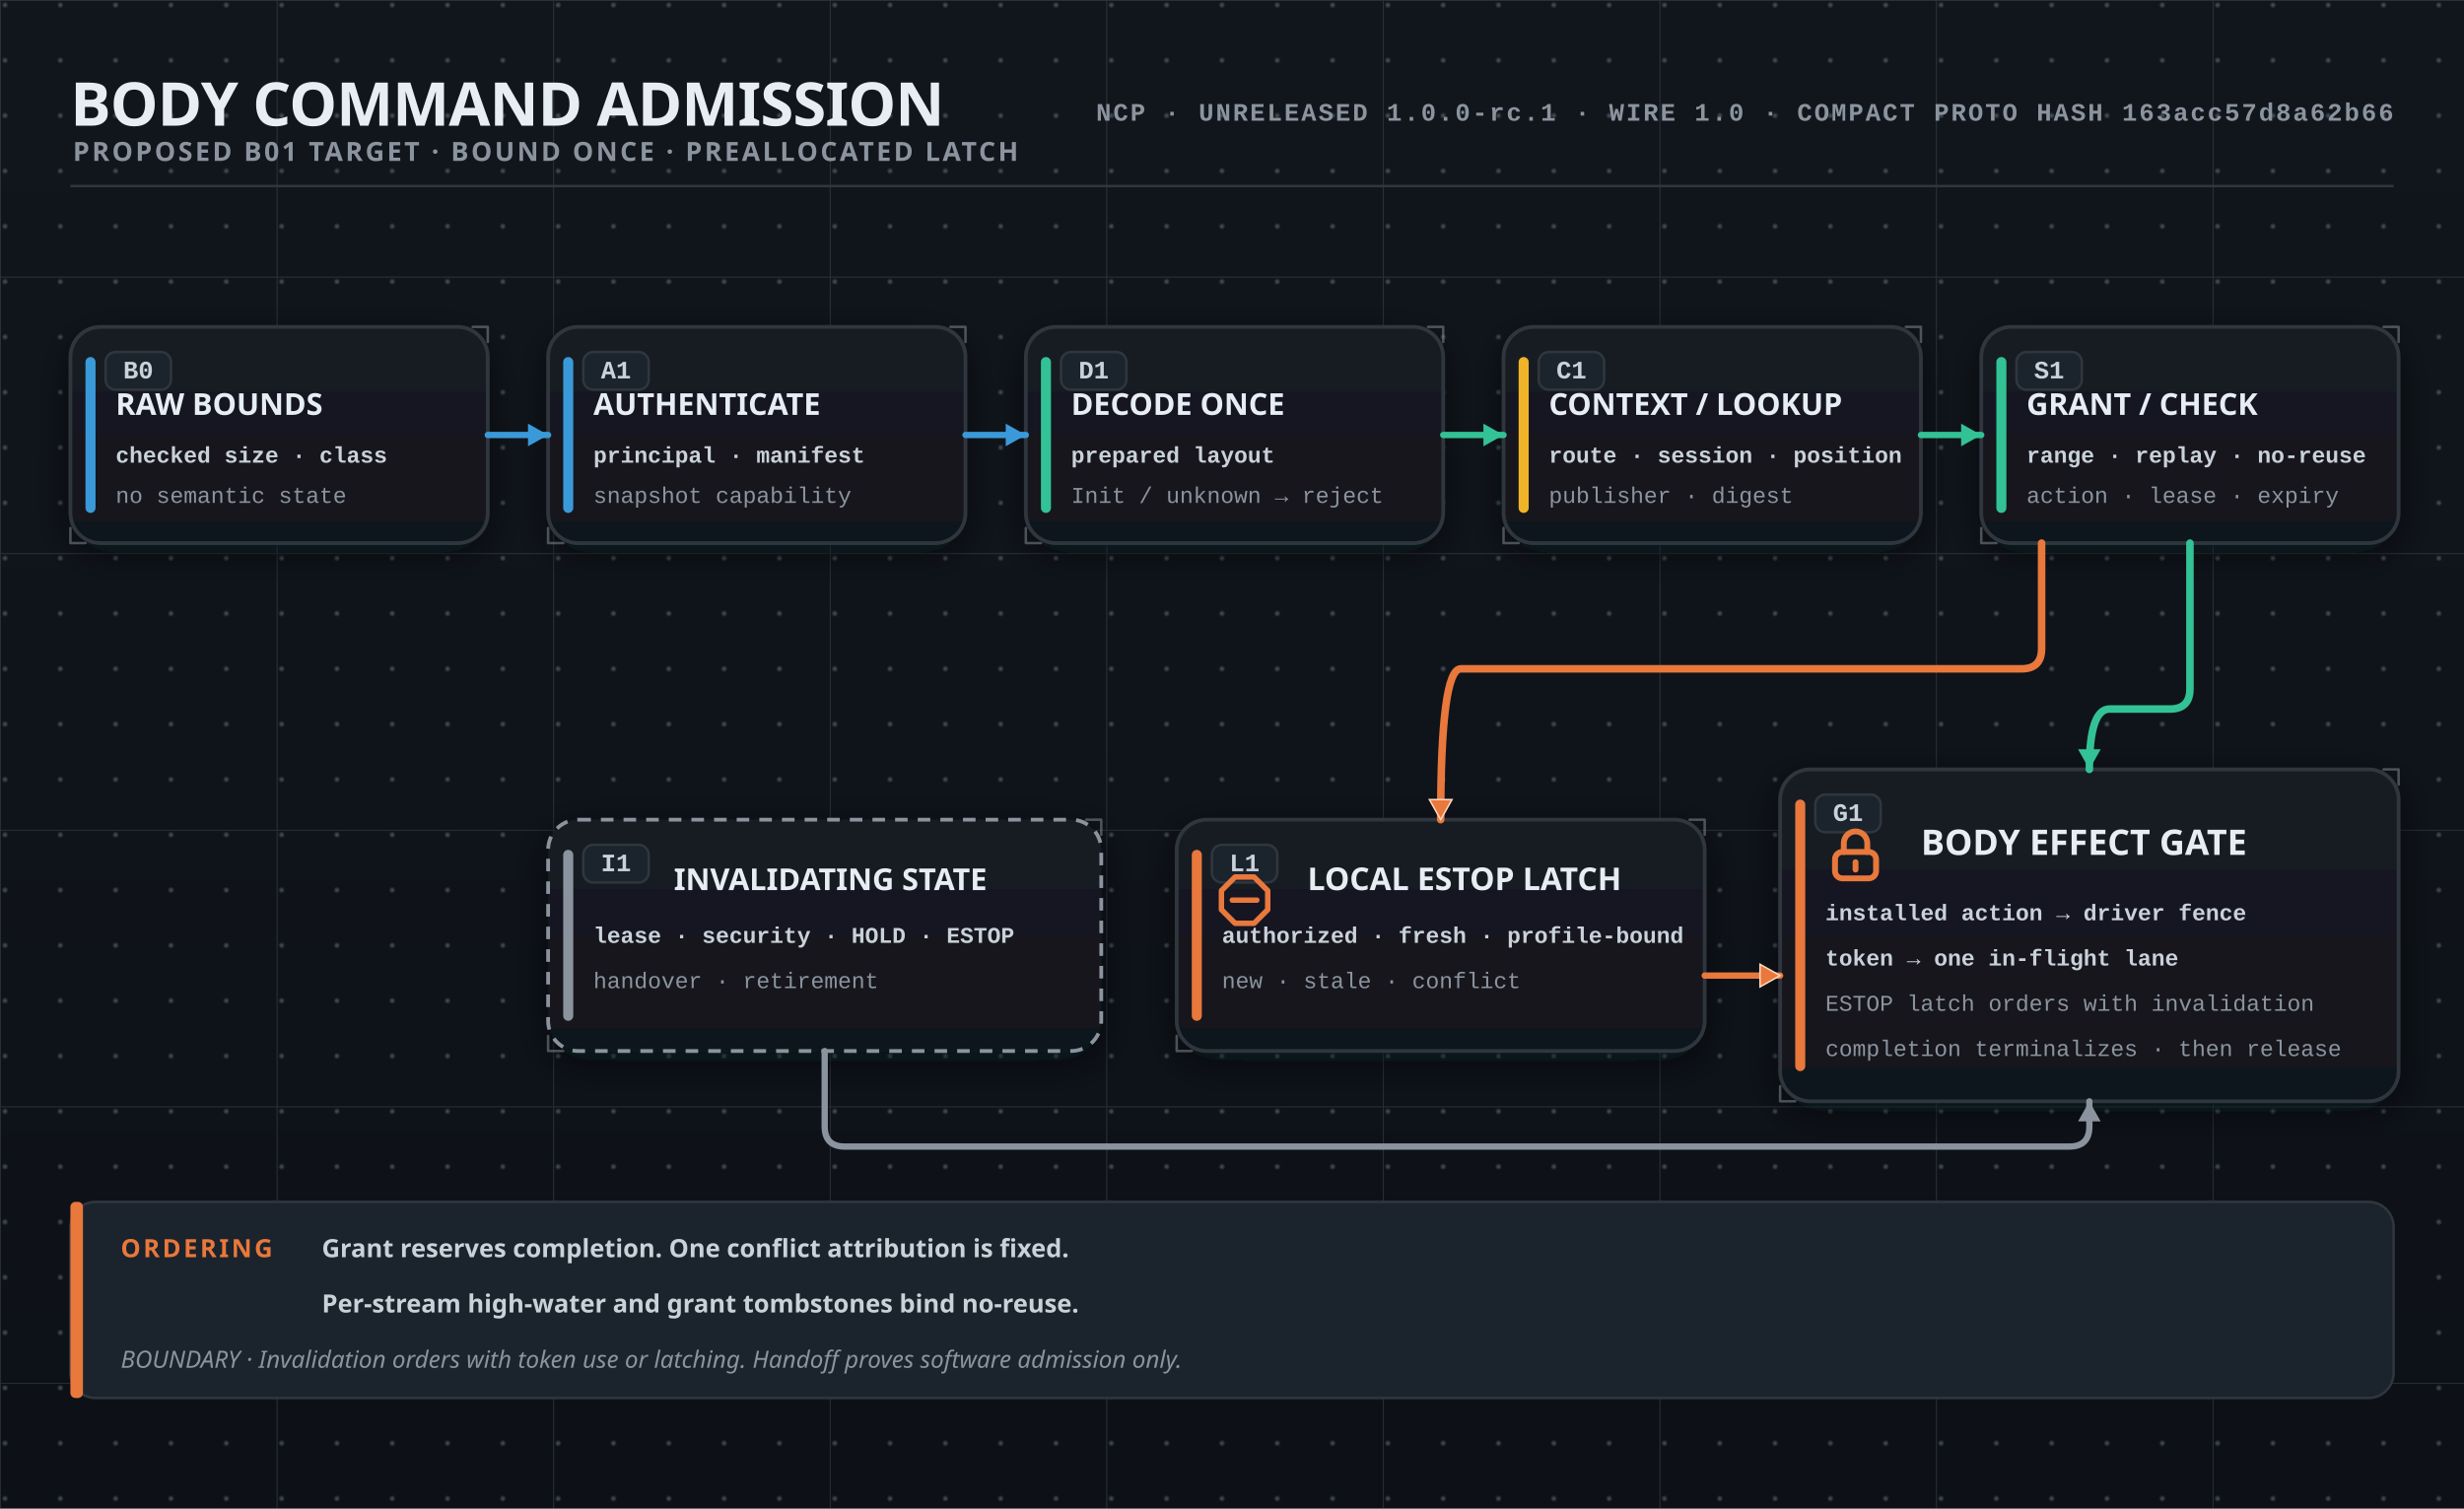
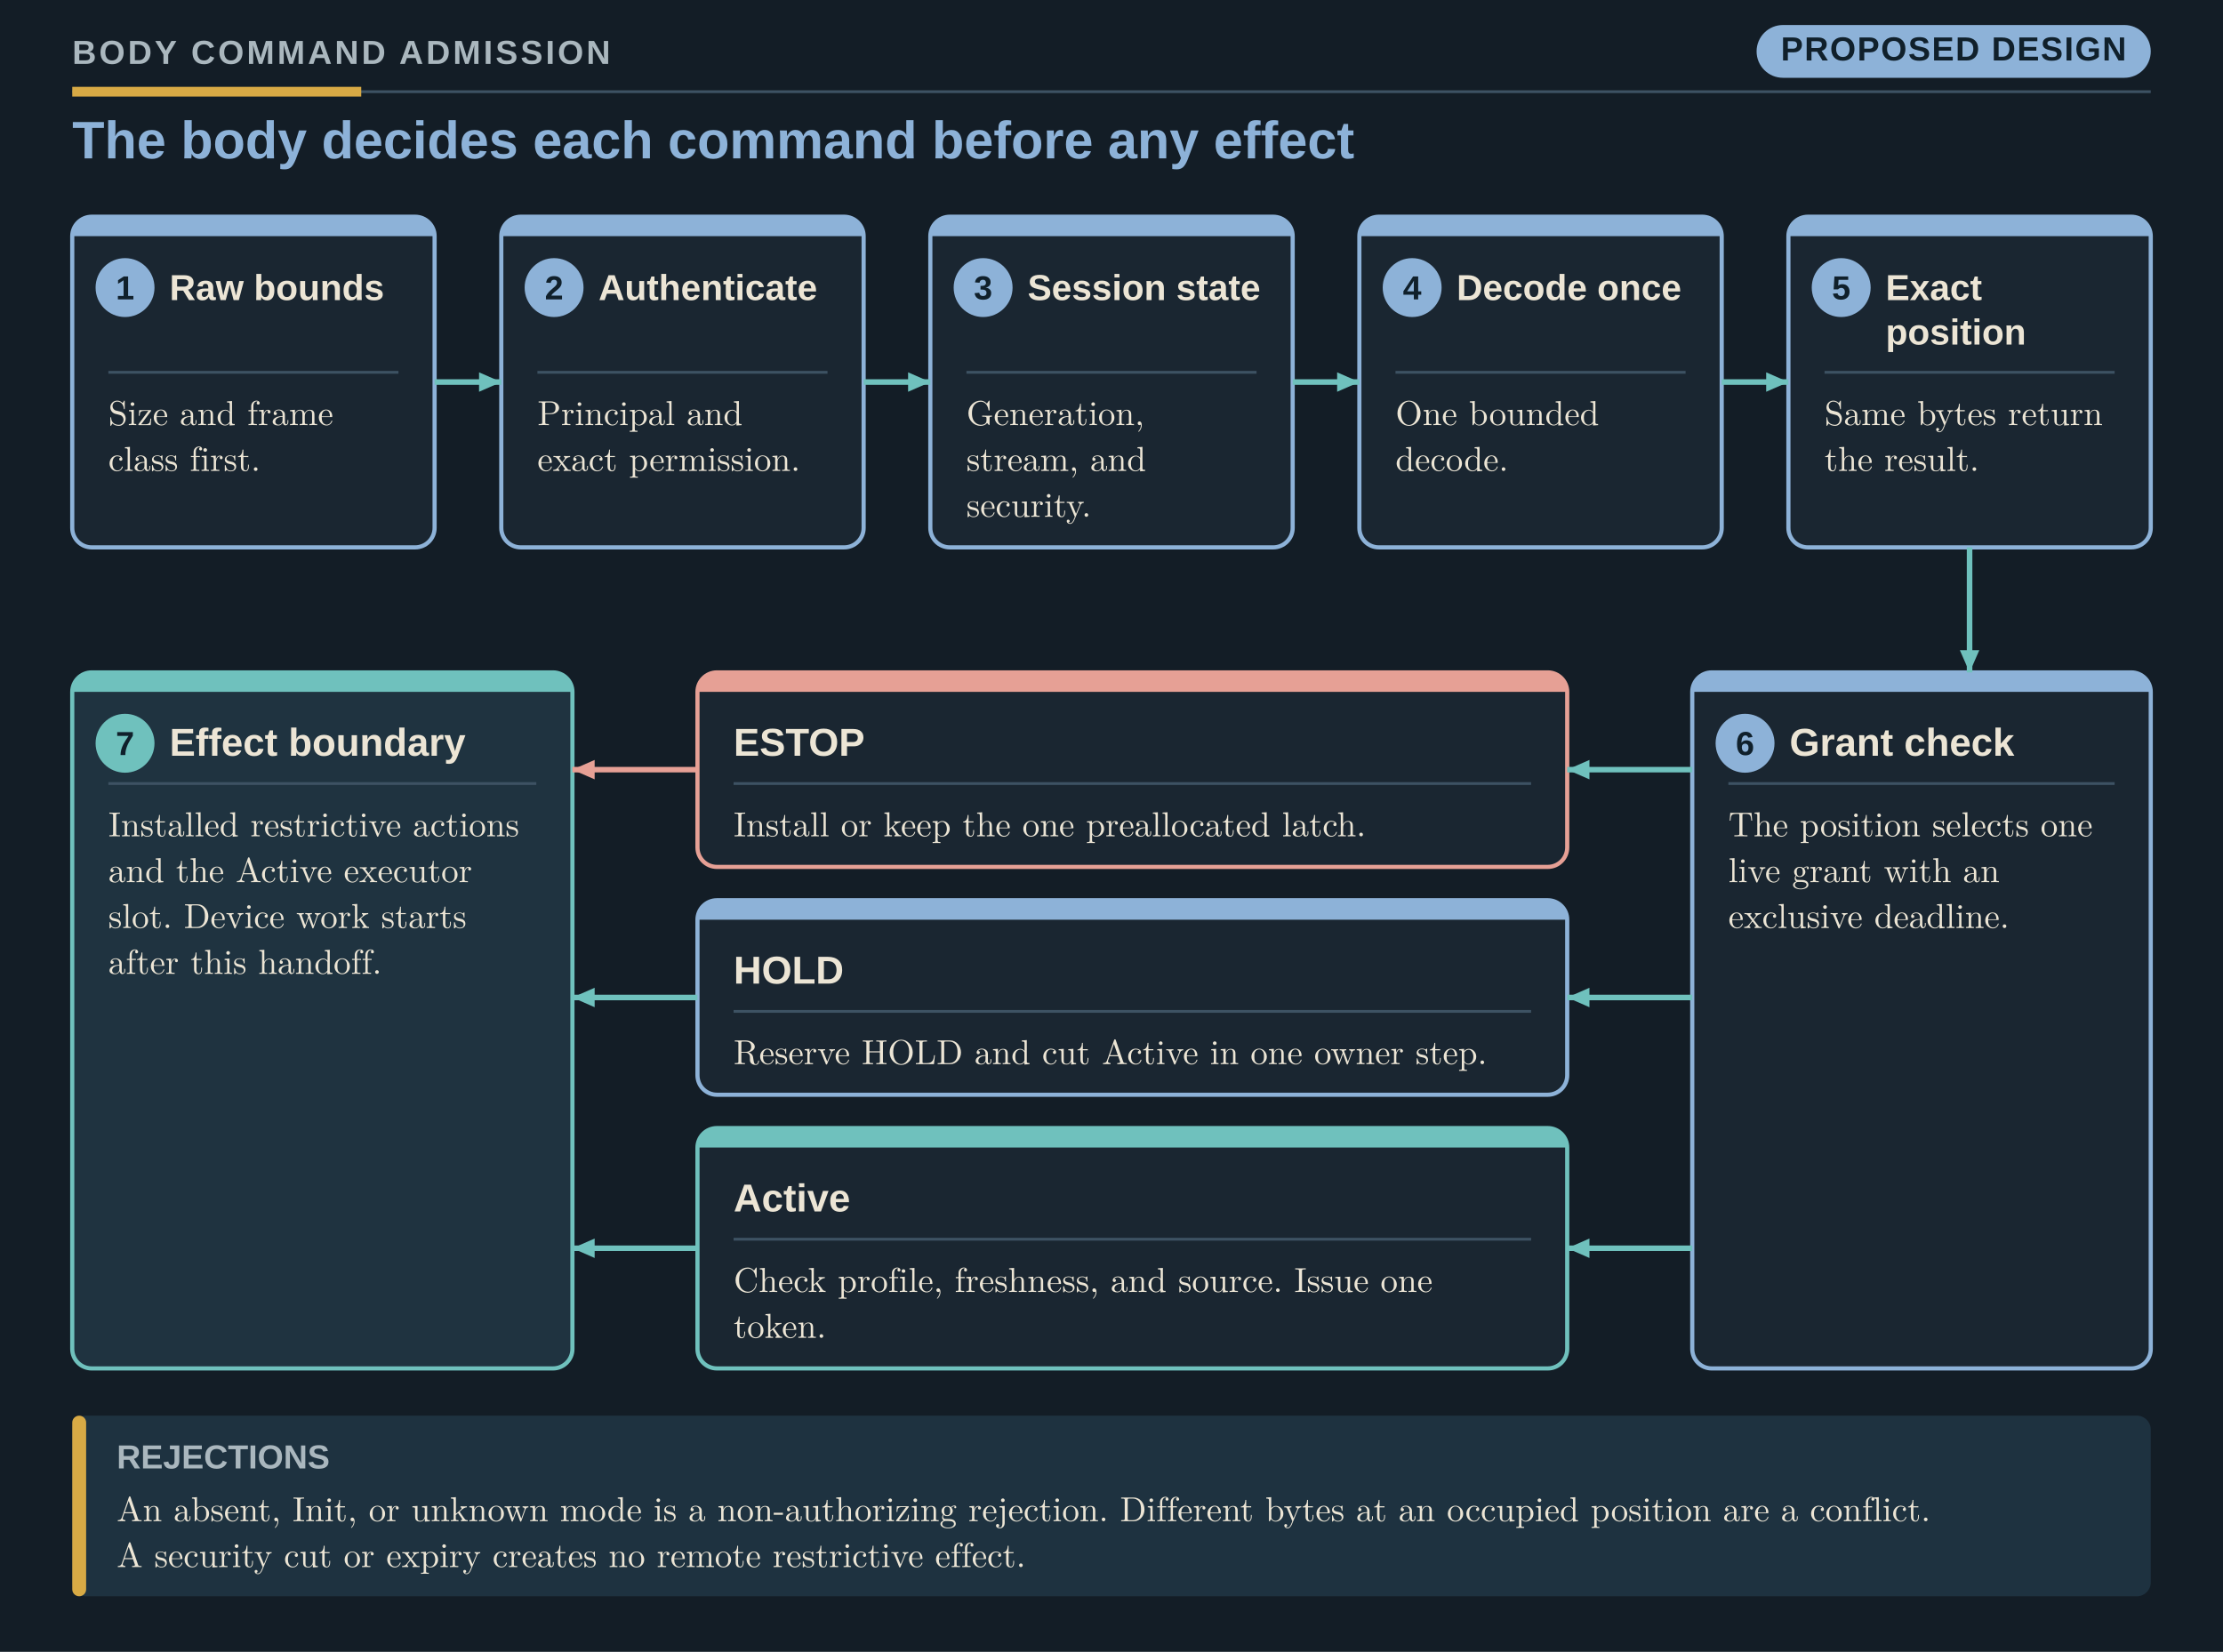
- <svg xmlns="http://www.w3.org/2000/svg" width="980" height="600" viewBox="0 0 980 600" font-family="-apple-system, BlinkMacSystemFont, 'Segoe UI', 'Noto Sans', Helvetica, Arial, sans-serif" role="img" aria-labelledby="ncp-admission-title ncp-admission-desc">
+ <svg xmlns="http://www.w3.org/2000/svg" xml:lang="en" width="1600" height="1189" viewBox="0 0 1600 1189" role="img" aria-labelledby="admission-title admission-desc">
  <defs>
-     <linearGradient id="pageBg" x1="0" y1="0" x2="0" y2="1">
-       <stop offset="0" stop-color="#11161d" />
-       <stop offset="1" stop-color="#0d1117" />
-     </linearGradient>
-     <linearGradient id="surface" x1="0" y1="0" x2="0" y2="1">
-       <stop offset="0" stop-color="#161b22" />
-       <stop offset="1" stop-color="#11161d" />
-     </linearGradient>
-     <linearGradient id="busAction" x1="0" y1="0" x2="1" y2="0">
-       <stop offset="0" stop-color="#e8783c" stop-opacity="0.85" />
-       <stop offset="0.5" stop-color="#ff8a4c" stop-opacity="1" />
-       <stop offset="1" stop-color="#e8783c" stop-opacity="0.85" />
-     </linearGradient>
-     <linearGradient id="contractHero" x1="0" y1="0" x2="1" y2="1">
-       <stop offset="0" stop-color="#a78bfa" />
-       <stop offset="1" stop-color="#8c72d9" />
-     </linearGradient>
-     <radialGradient id="gridDot" cx="0.5" cy="0.5" r="0.5">
-       <stop offset="0" stop-color="#8b949e" stop-opacity="0.5" />
-       <stop offset="1" stop-color="#8b949e" stop-opacity="0" />
-     </radialGradient>
-     <pattern id="grid" width="22" height="22" patternUnits="userSpaceOnUse">
-       <circle cx="2" cy="2" r="1.4" fill="url(#gridDot)" />
+     <style>.s{font-family:'Source Sans Pro', 'Source Sans 3', Arial, 'Liberation Sans', 'Helvetica Neue', Helvetica, sans-serif}.r{font-family:'Latin Modern Roman', 'LM Roman 10', 'Times New Roman', 'Liberation Serif', Times, serif}</style>
+     <marker id="admission-arrow-pomegranate" viewBox="0 0 16 14" refX="16" refY="7" markerWidth="16" markerHeight="14" markerUnits="userSpaceOnUse" orient="auto-start-reverse">
+       <path d="M0,0 L16,7 L0,14 z" fill="#E6A095" />
+     </marker>
+     <marker id="admission-arrow-turquoise" viewBox="0 0 16 14" refX="16" refY="7" markerWidth="16" markerHeight="14" markerUnits="userSpaceOnUse" orient="auto-start-reverse">
+       <path d="M0,0 L16,7 L0,14 z" fill="#6FC1BD" />
+     </marker>
+     <pattern id="admission-hatch" width="12" height="12" patternUnits="userSpaceOnUse" patternTransform="rotate(40)">
+       <line x1="0" y1="0" x2="0" y2="12" stroke="#D8AA45" stroke-width="3" />
    </pattern>
-     <pattern id="gridMajor" width="110" height="110" patternUnits="userSpaceOnUse">
-       <path d="M110 0H0V110" fill="none" stroke="#8b949e" stroke-width="0.75" stroke-opacity="0.22" />
-     </pattern>
-     <filter id="soft" x="-40%" y="-40%" width="180%" height="180%" color-interpolation-filters="sRGB">
-       <feDropShadow dx="0" dy="4" stdDeviation="7" flood-color="#05070b" flood-opacity="0.6" />
-     </filter>
-     <filter id="halo" x="-60%" y="-60%" width="220%" height="220%" color-interpolation-filters="sRGB">
-       <feGaussianBlur stdDeviation="3" />
-     </filter>
-     <filter id="glow" x="-90%" y="-90%" width="280%" height="280%" color-interpolation-filters="sRGB">
-       <feGaussianBlur in="SourceGraphic" stdDeviation="3.4" result="b" />
-       <feFlood flood-color="#ff8a4c" flood-opacity="0.9" />
-       <feComposite in2="b" operator="in" result="g" />
-       <feMerge>
-         <feMergeNode in="g" />
-         <feMergeNode in="g" />
-         <feMergeNode in="SourceGraphic" />
-       </feMerge>
-     </filter>
-     <marker id="arrowAction" markerUnits="userSpaceOnUse" markerWidth="12" markerHeight="12" refX="9" refY="5.5" orient="auto">
-       <path d="M1,1 L9,5.5 L1,10 Z" fill="#e8783c" />
-     </marker>
-     <marker id="arrowControl" markerUnits="userSpaceOnUse" markerWidth="12" markerHeight="12" refX="9" refY="5.5" orient="auto">
-       <path d="M1,1 L9,5.5 L1,10 Z" fill="#3a9ad9" />
-     </marker>
-     <marker id="replyControl" markerUnits="userSpaceOnUse" markerWidth="12" markerHeight="12" refX="9" refY="5.5" orient="auto">
-       <path d="M2,1.5 L9,5.5 L2,9.5" fill="none" stroke="#3a9ad9" stroke-width="1.7" stroke-linecap="round" stroke-linejoin="round" />
-     </marker>
-     <marker id="arrowPercep" markerUnits="userSpaceOnUse" markerWidth="12" markerHeight="12" refX="9" refY="5.5" orient="auto">
-       <path d="M1,1 L9,5.5 L1,10 Z" fill="#56b4e9" />
-     </marker>
-     <marker id="tapObserve" markerUnits="userSpaceOnUse" markerWidth="10" markerHeight="10" refX="5" refY="5" orient="auto">
-       <circle cx="5" cy="5" r="3.2" fill="none" stroke="#8b949e" stroke-width="1.5" />
-     </marker>
-     <marker id="arrowContract" markerUnits="userSpaceOnUse" markerWidth="12" markerHeight="12" refX="9" refY="5.5" orient="auto">
-       <path d="M1,1 L9,5.5 L1,10 Z" fill="#a78bfa" />
-     </marker>
-     <marker id="submoduleArrow" markerUnits="userSpaceOnUse" markerWidth="12" markerHeight="12" refX="9" refY="5.5" orient="auto">
-       <path d="M2,1.5 L9,5.5 L2,9.5" fill="none" stroke="#8b949e" stroke-width="1.7" stroke-linecap="round" stroke-linejoin="round" />
-     </marker>
-     <marker id="arrowActive" markerUnits="userSpaceOnUse" markerWidth="12" markerHeight="12" refX="9" refY="5.5" orient="auto">
-       <path d="M1,1 L9,5.5 L1,10 Z" fill="#33c295" />
-     </marker>
-     <marker id="arrowEstop" markerUnits="userSpaceOnUse" markerWidth="12" markerHeight="12" refX="9" refY="5.5" orient="auto">
-       <path d="M1,1 L9,5.5 L1,10 Z" fill="#e8783c" stroke="#ffd9c2" stroke-width="0.6" />
-     </marker>
-     <marker id="arrowHold" markerUnits="userSpaceOnUse" markerWidth="12" markerHeight="12" refX="9" refY="5.5" orient="auto">
-       <path d="M1,1 L9,5.5 L1,10 Z" fill="#f0b429" />
-     </marker>
-     <marker id="arrowMut" markerUnits="userSpaceOnUse" markerWidth="12" markerHeight="12" refX="9" refY="5.5" orient="auto">
-       <path d="M1,1 L9,5.5 L1,10 Z" fill="#8b949e" />
-     </marker>
-     <marker id="arrowConfig" markerUnits="userSpaceOnUse" markerWidth="12" markerHeight="12" refX="9" refY="5.5" orient="auto">
-       <path d="M1,1 L9,5.5 L1,10 Z" fill="#e08cbf" />
-     </marker>
-     <filter id="glowContract" x="-90%" y="-90%" width="280%" height="280%" color-interpolation-filters="sRGB">
-       <feGaussianBlur in="SourceGraphic" stdDeviation="3.4" result="b" />
-       <feFlood flood-color="#a78bfa" flood-opacity="0.9" />
-       <feComposite in2="b" operator="in" result="g" />
-       <feMerge>
-         <feMergeNode in="g" />
-         <feMergeNode in="g" />
-         <feMergeNode in="SourceGraphic" />
-       </feMerge>
-     </filter>
-     <filter id="glowActive" x="-90%" y="-90%" width="280%" height="280%" color-interpolation-filters="sRGB">
-       <feGaussianBlur in="SourceGraphic" stdDeviation="3.4" result="b" />
-       <feFlood flood-color="#33c295" flood-opacity="0.9" />
-       <feComposite in2="b" operator="in" result="g" />
-       <feMerge>
-         <feMergeNode in="g" />
-         <feMergeNode in="g" />
-         <feMergeNode in="SourceGraphic" />
-       </feMerge>
-     </filter>
  </defs>
-   <rect x="0" y="0" width="980" height="600" rx="0" fill="url(#pageBg)" />
-   <rect x="0" y="0" width="980" height="600" rx="0" fill="url(#gridMajor)" />
-   <rect x="0" y="0" width="980" height="600" rx="0" fill="url(#grid)" />
-   <text x="28" y="50" font-family="-apple-system, BlinkMacSystemFont, 'Segoe UI', 'Noto Sans', Helvetica, Arial, sans-serif" font-size="24" font-weight="800" font-style="normal" fill="#e6edf3" text-anchor="start" letter-spacing="-0.3" text-rendering="geometricPrecision">BODY COMMAND ADMISSION</text>
-   <text x="29" y="64" font-family="-apple-system, BlinkMacSystemFont, 'Segoe UI', 'Noto Sans', Helvetica, Arial, sans-serif" font-size="10.5" font-weight="600" font-style="normal" fill="#8b949e" text-anchor="start" letter-spacing="1.0" text-rendering="geometricPrecision">PROPOSED B01 TARGET · BOUND ONCE · PREALLOCATED LATCH</text>
-   <line x1="28" y1="74" x2="952" y2="74" stroke="#30363d" stroke-width="1" stroke-linecap="butt" />
-   <text x="952" y="48" font-family="ui-monospace, SFMono-Regular, 'SF Mono', Menlo, Consolas, 'Liberation Mono', monospace" font-size="10" font-weight="600" font-style="normal" fill="#8b949e" text-anchor="end" letter-spacing="0.8" text-rendering="geometricPrecision">NCP · UNRELEASED 1.0.0-rc.1 · WIRE 1.0 · COMPACT PROTO HASH 163acc57d8a62b66</text>
-   <rect x="28" y="130" width="166" height="86" rx="12" fill="url(#surface)" filter="url(#soft)" />
-   <rect x="28" y="130" width="166" height="86" rx="12" fill="none" stroke="#30363d" stroke-width="1.5" />
-   <rect x="34" y="142" width="4" height="62" rx="2" fill="#3a9ad9" />
-   <path d="M188,130 L194,130 L194,136" fill="none" stroke="#8b949e" stroke-width="1" stroke-linecap="round" stroke-linejoin="round" stroke-opacity="0.5" />
-   <path d="M28,210 L28,216 L34,216" fill="none" stroke="#8b949e" stroke-width="1" stroke-linecap="round" stroke-linejoin="round" stroke-opacity="0.5" />
-   <rect x="42" y="140" width="26" height="15" rx="4" fill="#1b232c" stroke="#30363d" stroke-width="1" />
-   <text x="55" y="150.5" font-family="ui-monospace, SFMono-Regular, 'SF Mono', Menlo, Consolas, 'Liberation Mono', monospace" font-size="10" font-weight="700" font-style="normal" fill="#c9d1d9" text-anchor="middle" text-rendering="geometricPrecision">B0</text>
-   <text x="46" y="165" font-family="-apple-system, BlinkMacSystemFont, 'Segoe UI', 'Noto Sans', Helvetica, Arial, sans-serif" font-size="12" font-weight="700" font-style="normal" fill="#e6edf3" text-anchor="start" text-rendering="geometricPrecision">RAW BOUNDS</text>
-   <text x="46" y="184" font-family="ui-monospace, SFMono-Regular, 'SF Mono', Menlo, Consolas, 'Liberation Mono', monospace" font-size="9" font-weight="600" font-style="normal" fill="#c9d1d9" text-anchor="start" text-rendering="geometricPrecision">checked size · class</text>
-   <text x="46" y="200" font-family="ui-monospace, SFMono-Regular, 'SF Mono', Menlo, Consolas, 'Liberation Mono', monospace" font-size="9" font-weight="500" font-style="normal" fill="#8b949e" text-anchor="start" text-rendering="geometricPrecision">no semantic state</text>
-   <rect x="218" y="130" width="166" height="86" rx="12" fill="url(#surface)" filter="url(#soft)" />
-   <rect x="218" y="130" width="166" height="86" rx="12" fill="none" stroke="#30363d" stroke-width="1.5" />
-   <rect x="224" y="142" width="4" height="62" rx="2" fill="#3a9ad9" />
-   <path d="M378,130 L384,130 L384,136" fill="none" stroke="#8b949e" stroke-width="1" stroke-linecap="round" stroke-linejoin="round" stroke-opacity="0.5" />
-   <path d="M218,210 L218,216 L224,216" fill="none" stroke="#8b949e" stroke-width="1" stroke-linecap="round" stroke-linejoin="round" stroke-opacity="0.5" />
-   <rect x="232" y="140" width="26" height="15" rx="4" fill="#1b232c" stroke="#30363d" stroke-width="1" />
-   <text x="245" y="150.5" font-family="ui-monospace, SFMono-Regular, 'SF Mono', Menlo, Consolas, 'Liberation Mono', monospace" font-size="10" font-weight="700" font-style="normal" fill="#c9d1d9" text-anchor="middle" text-rendering="geometricPrecision">A1</text>
-   <text x="236" y="165" font-family="-apple-system, BlinkMacSystemFont, 'Segoe UI', 'Noto Sans', Helvetica, Arial, sans-serif" font-size="12" font-weight="700" font-style="normal" fill="#e6edf3" text-anchor="start" text-rendering="geometricPrecision">AUTHENTICATE</text>
-   <text x="236" y="184" font-family="ui-monospace, SFMono-Regular, 'SF Mono', Menlo, Consolas, 'Liberation Mono', monospace" font-size="9" font-weight="600" font-style="normal" fill="#c9d1d9" text-anchor="start" text-rendering="geometricPrecision">principal · manifest</text>
-   <text x="236" y="200" font-family="ui-monospace, SFMono-Regular, 'SF Mono', Menlo, Consolas, 'Liberation Mono', monospace" font-size="9" font-weight="500" font-style="normal" fill="#8b949e" text-anchor="start" text-rendering="geometricPrecision">snapshot capability</text>
-   <rect x="408" y="130" width="166" height="86" rx="12" fill="url(#surface)" filter="url(#soft)" />
-   <rect x="408" y="130" width="166" height="86" rx="12" fill="none" stroke="#30363d" stroke-width="1.5" />
-   <rect x="414" y="142" width="4" height="62" rx="2" fill="#33c295" />
-   <path d="M568,130 L574,130 L574,136" fill="none" stroke="#8b949e" stroke-width="1" stroke-linecap="round" stroke-linejoin="round" stroke-opacity="0.5" />
-   <path d="M408,210 L408,216 L414,216" fill="none" stroke="#8b949e" stroke-width="1" stroke-linecap="round" stroke-linejoin="round" stroke-opacity="0.5" />
-   <rect x="422" y="140" width="26" height="15" rx="4" fill="#1b232c" stroke="#30363d" stroke-width="1" />
-   <text x="435" y="150.5" font-family="ui-monospace, SFMono-Regular, 'SF Mono', Menlo, Consolas, 'Liberation Mono', monospace" font-size="10" font-weight="700" font-style="normal" fill="#c9d1d9" text-anchor="middle" text-rendering="geometricPrecision">D1</text>
-   <text x="426" y="165" font-family="-apple-system, BlinkMacSystemFont, 'Segoe UI', 'Noto Sans', Helvetica, Arial, sans-serif" font-size="12" font-weight="700" font-style="normal" fill="#e6edf3" text-anchor="start" text-rendering="geometricPrecision">DECODE ONCE</text>
-   <text x="426" y="184" font-family="ui-monospace, SFMono-Regular, 'SF Mono', Menlo, Consolas, 'Liberation Mono', monospace" font-size="9" font-weight="600" font-style="normal" fill="#c9d1d9" text-anchor="start" text-rendering="geometricPrecision">prepared layout</text>
-   <text x="426" y="200" font-family="ui-monospace, SFMono-Regular, 'SF Mono', Menlo, Consolas, 'Liberation Mono', monospace" font-size="9" font-weight="500" font-style="normal" fill="#8b949e" text-anchor="start" text-rendering="geometricPrecision">Init / unknown → reject</text>
-   <rect x="598" y="130" width="166" height="86" rx="12" fill="url(#surface)" filter="url(#soft)" />
-   <rect x="598" y="130" width="166" height="86" rx="12" fill="none" stroke="#30363d" stroke-width="1.5" />
-   <rect x="604" y="142" width="4" height="62" rx="2" fill="#f0b429" />
-   <path d="M758,130 L764,130 L764,136" fill="none" stroke="#8b949e" stroke-width="1" stroke-linecap="round" stroke-linejoin="round" stroke-opacity="0.5" />
-   <path d="M598,210 L598,216 L604,216" fill="none" stroke="#8b949e" stroke-width="1" stroke-linecap="round" stroke-linejoin="round" stroke-opacity="0.5" />
-   <rect x="612" y="140" width="26" height="15" rx="4" fill="#1b232c" stroke="#30363d" stroke-width="1" />
-   <text x="625" y="150.5" font-family="ui-monospace, SFMono-Regular, 'SF Mono', Menlo, Consolas, 'Liberation Mono', monospace" font-size="10" font-weight="700" font-style="normal" fill="#c9d1d9" text-anchor="middle" text-rendering="geometricPrecision">C1</text>
-   <text x="616" y="165" font-family="-apple-system, BlinkMacSystemFont, 'Segoe UI', 'Noto Sans', Helvetica, Arial, sans-serif" font-size="12" font-weight="700" font-style="normal" fill="#e6edf3" text-anchor="start" text-rendering="geometricPrecision">CONTEXT / LOOKUP</text>
-   <text x="616" y="184" font-family="ui-monospace, SFMono-Regular, 'SF Mono', Menlo, Consolas, 'Liberation Mono', monospace" font-size="9" font-weight="600" font-style="normal" fill="#c9d1d9" text-anchor="start" text-rendering="geometricPrecision">route · session · position</text>
-   <text x="616" y="200" font-family="ui-monospace, SFMono-Regular, 'SF Mono', Menlo, Consolas, 'Liberation Mono', monospace" font-size="9" font-weight="500" font-style="normal" fill="#8b949e" text-anchor="start" text-rendering="geometricPrecision">publisher · digest</text>
-   <rect x="788" y="130" width="166" height="86" rx="12" fill="url(#surface)" filter="url(#soft)" />
-   <rect x="788" y="130" width="166" height="86" rx="12" fill="none" stroke="#30363d" stroke-width="1.5" />
-   <rect x="794" y="142" width="4" height="62" rx="2" fill="#33c295" />
-   <path d="M948,130 L954,130 L954,136" fill="none" stroke="#8b949e" stroke-width="1" stroke-linecap="round" stroke-linejoin="round" stroke-opacity="0.5" />
-   <path d="M788,210 L788,216 L794,216" fill="none" stroke="#8b949e" stroke-width="1" stroke-linecap="round" stroke-linejoin="round" stroke-opacity="0.5" />
-   <rect x="802" y="140" width="26" height="15" rx="4" fill="#1b232c" stroke="#30363d" stroke-width="1" />
-   <text x="815" y="150.5" font-family="ui-monospace, SFMono-Regular, 'SF Mono', Menlo, Consolas, 'Liberation Mono', monospace" font-size="10" font-weight="700" font-style="normal" fill="#c9d1d9" text-anchor="middle" text-rendering="geometricPrecision">S1</text>
-   <text x="806" y="165" font-family="-apple-system, BlinkMacSystemFont, 'Segoe UI', 'Noto Sans', Helvetica, Arial, sans-serif" font-size="12" font-weight="700" font-style="normal" fill="#e6edf3" text-anchor="start" text-rendering="geometricPrecision">GRANT / CHECK</text>
-   <text x="806" y="184" font-family="ui-monospace, SFMono-Regular, 'SF Mono', Menlo, Consolas, 'Liberation Mono', monospace" font-size="9" font-weight="600" font-style="normal" fill="#c9d1d9" text-anchor="start" text-rendering="geometricPrecision">range · replay · no-reuse</text>
-   <text x="806" y="200" font-family="ui-monospace, SFMono-Regular, 'SF Mono', Menlo, Consolas, 'Liberation Mono', monospace" font-size="9" font-weight="500" font-style="normal" fill="#8b949e" text-anchor="start" text-rendering="geometricPrecision">action · lease · expiry</text>
-   <line x1="194" y1="173" x2="218" y2="173" stroke="#3a9ad9" stroke-width="2.5" stroke-linecap="round" marker-end="url(#arrowControl)" />
-   <line x1="384" y1="173" x2="408" y2="173" stroke="#3a9ad9" stroke-width="2.5" stroke-linecap="round" marker-end="url(#arrowControl)" />
-   <line x1="574" y1="173" x2="598" y2="173" stroke="#33c295" stroke-width="2.5" stroke-linecap="round" marker-end="url(#arrowActive)" />
-   <line x1="764" y1="173" x2="788" y2="173" stroke="#33c295" stroke-width="2.5" stroke-linecap="round" marker-end="url(#arrowActive)" />
-   <rect x="218" y="326" width="220" height="92" rx="12" fill="url(#surface)" filter="url(#soft)" />
-   <rect x="218" y="326" width="220" height="92" rx="12" fill="none" stroke="#8b949e" stroke-width="1.5" stroke-dasharray="5 4" fill-opacity="0.7" />
-   <rect x="224" y="338" width="4" height="68" rx="2" fill="#8b949e" />
-   <path d="M432,326 L438,326 L438,332" fill="none" stroke="#8b949e" stroke-width="1" stroke-linecap="round" stroke-linejoin="round" stroke-opacity="0.5" />
-   <path d="M218,412 L218,418 L224,418" fill="none" stroke="#8b949e" stroke-width="1" stroke-linecap="round" stroke-linejoin="round" stroke-opacity="0.5" />
-   <rect x="232" y="336" width="26" height="15" rx="4" fill="#1b232c" stroke="#30363d" stroke-width="1" />
-   <text x="245" y="346.5" font-family="ui-monospace, SFMono-Regular, 'SF Mono', Menlo, Consolas, 'Liberation Mono', monospace" font-size="10" font-weight="700" font-style="normal" fill="#c9d1d9" text-anchor="middle" text-rendering="geometricPrecision">I1</text>
-   <text x="268" y="354" font-family="-apple-system, BlinkMacSystemFont, 'Segoe UI', 'Noto Sans', Helvetica, Arial, sans-serif" font-size="12" font-weight="700" font-style="normal" fill="#e6edf3" text-anchor="start" text-rendering="geometricPrecision">INVALIDATING STATE</text>
-   <text x="236" y="375" font-family="ui-monospace, SFMono-Regular, 'SF Mono', Menlo, Consolas, 'Liberation Mono', monospace" font-size="9" font-weight="600" font-style="normal" fill="#c9d1d9" text-anchor="start" text-rendering="geometricPrecision">lease · security · HOLD · ESTOP</text>
-   <text x="236" y="393" font-family="ui-monospace, SFMono-Regular, 'SF Mono', Menlo, Consolas, 'Liberation Mono', monospace" font-size="9" font-weight="500" font-style="normal" fill="#8b949e" text-anchor="start" text-rendering="geometricPrecision">handover · retirement</text>
-   <rect x="468" y="326" width="210" height="92" rx="12" fill="url(#surface)" filter="url(#soft)" />
-   <rect x="468" y="326" width="210" height="92" rx="12" fill="none" stroke="#30363d" stroke-width="1.5" />
-   <rect x="474" y="338" width="4" height="68" rx="2" fill="#e8783c" />
-   <path d="M672,326 L678,326 L678,332" fill="none" stroke="#8b949e" stroke-width="1" stroke-linecap="round" stroke-linejoin="round" stroke-opacity="0.5" />
-   <path d="M468,412 L468,418 L474,418" fill="none" stroke="#8b949e" stroke-width="1" stroke-linecap="round" stroke-linejoin="round" stroke-opacity="0.5" />
-   <rect x="482" y="336" width="26" height="15" rx="4" fill="#1b232c" stroke="#30363d" stroke-width="1" />
-   <text x="495" y="346.5" font-family="ui-monospace, SFMono-Regular, 'SF Mono', Menlo, Consolas, 'Liberation Mono', monospace" font-size="10" font-weight="700" font-style="normal" fill="#c9d1d9" text-anchor="middle" text-rendering="geometricPrecision">L1</text>
-   <g transform="translate(482,345) scale(1.0833)" fill="none" stroke="#e8783c" stroke-width="2" stroke-linecap="round" stroke-linejoin="round">
-     <path d="M8.5 3.5 H15.5 L20.5 8.5 V15.5 L15.5 20.5 H8.5 L3.5 15.5 V8.5 Z" />
-     <path d="M7.5 12 H16.5" />
-   </g>
-   <text x="520" y="354" font-family="-apple-system, BlinkMacSystemFont, 'Segoe UI', 'Noto Sans', Helvetica, Arial, sans-serif" font-size="12.5" font-weight="800" font-style="normal" fill="#e6edf3" text-anchor="start" text-rendering="geometricPrecision">LOCAL ESTOP LATCH</text>
-   <text x="486" y="375" font-family="ui-monospace, SFMono-Regular, 'SF Mono', Menlo, Consolas, 'Liberation Mono', monospace" font-size="9" font-weight="600" font-style="normal" fill="#c9d1d9" text-anchor="start" text-rendering="geometricPrecision">authorized · fresh · profile-bound</text>
-   <text x="486" y="393" font-family="ui-monospace, SFMono-Regular, 'SF Mono', Menlo, Consolas, 'Liberation Mono', monospace" font-size="9" font-weight="500" font-style="normal" fill="#8b949e" text-anchor="start" text-rendering="geometricPrecision">new · stale · conflict</text>
-   <path d="M812,216 L812,258 Q812,266 804,266 L581,266 Q573,266 573,326" fill="none" stroke="#e8783c" stroke-width="3" stroke-linecap="round" stroke-linejoin="round" marker-end="url(#arrowEstop)" />
-   <rect x="708" y="306" width="246" height="132" rx="12" fill="url(#surface)" filter="url(#soft)" />
-   <rect x="708" y="306" width="246" height="132" rx="12" fill="none" stroke="#30363d" stroke-width="1.5" />
-   <rect x="714" y="318" width="4" height="108" rx="2" fill="#e8783c" />
-   <path d="M948,306 L954,306 L954,312" fill="none" stroke="#8b949e" stroke-width="1" stroke-linecap="round" stroke-linejoin="round" stroke-opacity="0.5" />
-   <path d="M708,432 L708,438 L714,438" fill="none" stroke="#8b949e" stroke-width="1" stroke-linecap="round" stroke-linejoin="round" stroke-opacity="0.5" />
-   <rect x="722" y="316" width="26" height="15" rx="4" fill="#1b232c" stroke="#30363d" stroke-width="1" />
-   <text x="735" y="326.5" font-family="ui-monospace, SFMono-Regular, 'SF Mono', Menlo, Consolas, 'Liberation Mono', monospace" font-size="10" font-weight="700" font-style="normal" fill="#c9d1d9" text-anchor="middle" text-rendering="geometricPrecision">G1</text>
-   <g transform="translate(724,326) scale(1.1667)" fill="none" stroke="#e8783c" stroke-width="2" stroke-linecap="round" stroke-linejoin="round">
-     <rect x="5" y="11" width="14" height="9" rx="2.5" />
-     <path d="M8 11V8a4 4 0 0 1 8 0v3" />
-     <path d="M12 14.5v2.5" />
-   </g>
-   <text x="764" y="340" font-family="-apple-system, BlinkMacSystemFont, 'Segoe UI', 'Noto Sans', Helvetica, Arial, sans-serif" font-size="14" font-weight="800" font-style="normal" fill="#e6edf3" text-anchor="start" text-rendering="geometricPrecision">BODY EFFECT GATE</text>
-   <text x="726" y="366" font-family="ui-monospace, SFMono-Regular, 'SF Mono', Menlo, Consolas, 'Liberation Mono', monospace" font-size="9" font-weight="600" font-style="normal" fill="#c9d1d9" text-anchor="start" text-rendering="geometricPrecision">installed action → driver fence</text>
-   <text x="726" y="384" font-family="ui-monospace, SFMono-Regular, 'SF Mono', Menlo, Consolas, 'Liberation Mono', monospace" font-size="9" font-weight="600" font-style="normal" fill="#c9d1d9" text-anchor="start" text-rendering="geometricPrecision">token → one in-flight lane</text>
-   <text x="726" y="402" font-family="ui-monospace, SFMono-Regular, 'SF Mono', Menlo, Consolas, 'Liberation Mono', monospace" font-size="9" font-weight="500" font-style="normal" fill="#8b949e" text-anchor="start" text-rendering="geometricPrecision">ESTOP latch orders with invalidation</text>
-   <text x="726" y="420" font-family="ui-monospace, SFMono-Regular, 'SF Mono', Menlo, Consolas, 'Liberation Mono', monospace" font-size="9" font-weight="500" font-style="normal" fill="#8b949e" text-anchor="start" text-rendering="geometricPrecision">completion terminalizes · then release</text>
-   <path d="M871,216 L871,274 Q871,282 863,282 L839,282 Q831,282 831,306" fill="none" stroke="#33c295" stroke-width="3" stroke-linecap="round" stroke-linejoin="round" marker-end="url(#arrowActive)" />
-   <path d="M328,418 L328,448 Q328,456 336,456 L823,456 Q831,456 831,448 L831,438" fill="none" stroke="#8b949e" stroke-width="2.5" stroke-linecap="round" stroke-linejoin="round" marker-end="url(#arrowMut)" />
-   <line x1="678" y1="388" x2="708" y2="388" stroke="#e8783c" stroke-width="2.5" stroke-linecap="round" marker-end="url(#arrowEstop)" />
-   <rect x="28" y="478" width="924" height="78" rx="10" fill="#1b232c" stroke="#30363d" stroke-width="1" />
-   <rect x="28" y="478" width="5" height="78" rx="2" fill="#e8783c" />
-   <text x="48" y="500" font-family="-apple-system, BlinkMacSystemFont, 'Segoe UI', 'Noto Sans', Helvetica, Arial, sans-serif" font-size="10" font-weight="800" font-style="normal" fill="#e8783c" text-anchor="start" letter-spacing="1.0" text-rendering="geometricPrecision">ORDERING</text>
-   <text x="128" y="500" font-family="-apple-system, BlinkMacSystemFont, 'Segoe UI', 'Noto Sans', Helvetica, Arial, sans-serif" font-size="10" font-weight="600" font-style="normal" fill="#c9d1d9" text-anchor="start" text-rendering="geometricPrecision">Grant reserves completion. One conflict attribution is fixed.</text>
-   <text x="128" y="522" font-family="-apple-system, BlinkMacSystemFont, 'Segoe UI', 'Noto Sans', Helvetica, Arial, sans-serif" font-size="10" font-weight="600" font-style="normal" fill="#c9d1d9" text-anchor="start" text-rendering="geometricPrecision">Per-stream high-water and grant tombstones bind no-reuse.</text>
-   <text x="48" y="544" font-family="-apple-system, BlinkMacSystemFont, 'Segoe UI', 'Noto Sans', Helvetica, Arial, sans-serif" font-size="9.5" font-weight="500" font-style="italic" fill="#8b949e" text-anchor="start" text-rendering="geometricPrecision">BOUNDARY · Invalidation orders with token use or latching. Handoff proves software admission only.</text>
+   <rect width="1600" height="1189" fill="#131D26" />
+   <rect x="1264.3" y="18" width="283.7" height="38" rx="19" fill="#8DB2D8" />
+   <path d="M52 66 L1548 66" stroke="#3D5263" stroke-width="2" fill="none" stroke-linecap="butt" />
+   <path d="M52 66 L260 66" stroke="#D8AA45" stroke-width="7" fill="none" stroke-linecap="butt" />
+   <rect x="52" y="156" width="260.8" height="238" rx="14" fill="#1A2631" stroke="#8DB2D8" stroke-width="3" />
+   <path d="M52 170 L52 170 Q52 156 66 156 L298.8 156 Q312.8 156 312.8 170 L312.8 170 Z" fill="#8DB2D8" />
+   <circle cx="90" cy="207" r="21.2" fill="#8DB2D8" />
+   <path d="M78 268 L286.8 268" stroke="#3D5263" stroke-width="2" fill="none" stroke-linecap="butt" />
+   <rect x="360.8" y="156" width="260.8" height="238" rx="14" fill="#1A2631" stroke="#8DB2D8" stroke-width="3" />
+   <path d="M360.8 170 L360.8 170 Q360.8 156 374.8 156 L607.6 156 Q621.6 156 621.6 170 L621.6 170 Z" fill="#8DB2D8" />
+   <circle cx="398.8" cy="207" r="21.2" fill="#8DB2D8" />
+   <path d="M386.8 268 L595.6 268" stroke="#3D5263" stroke-width="2" fill="none" stroke-linecap="butt" />
+   <rect x="669.6" y="156" width="260.8" height="238" rx="14" fill="#1A2631" stroke="#8DB2D8" stroke-width="3" />
+   <path d="M669.6 170 L669.6 170 Q669.6 156 683.6 156 L916.4 156 Q930.4 156 930.4 170 L930.4 170 Z" fill="#8DB2D8" />
+   <circle cx="707.6" cy="207" r="21.2" fill="#8DB2D8" />
+   <path d="M695.6 268 L904.4 268" stroke="#3D5263" stroke-width="2" fill="none" stroke-linecap="butt" />
+   <rect x="978.4" y="156" width="260.8" height="238" rx="14" fill="#1A2631" stroke="#8DB2D8" stroke-width="3" />
+   <path d="M978.4 170 L978.4 170 Q978.4 156 992.4 156 L1225.2 156 Q1239.2 156 1239.2 170 L1239.2 170 Z" fill="#8DB2D8" />
+   <circle cx="1016.4" cy="207" r="21.2" fill="#8DB2D8" />
+   <path d="M1004.4 268 L1213.2 268" stroke="#3D5263" stroke-width="2" fill="none" stroke-linecap="butt" />
+   <rect x="1287.2" y="156" width="260.8" height="238" rx="14" fill="#1A2631" stroke="#8DB2D8" stroke-width="3" />
+   <path d="M1287.2 170 L1287.2 170 Q1287.2 156 1301.2 156 L1534 156 Q1548 156 1548 170 L1548 170 Z" fill="#8DB2D8" />
+   <circle cx="1325.2" cy="207" r="21.2" fill="#8DB2D8" />
+   <path d="M1313.2 268 L1522 268" stroke="#3D5263" stroke-width="2" fill="none" stroke-linecap="butt" />
+   <rect x="502" y="484" width="626" height="140" rx="14" fill="#1A2631" stroke="#E6A095" stroke-width="3" />
+   <path d="M502 498 L502 498 Q502 484 516 484 L1114 484 Q1128 484 1128 498 L1128 498 Z" fill="#E6A095" />
+   <path d="M528 564 L1102 564" stroke="#3D5263" stroke-width="2" fill="none" stroke-linecap="butt" />
+   <rect x="502" y="648" width="626" height="140" rx="14" fill="#1A2631" stroke="#8DB2D8" stroke-width="3" />
+   <path d="M502 662 L502 662 Q502 648 516 648 L1114 648 Q1128 648 1128 662 L1128 662 Z" fill="#8DB2D8" />
+   <path d="M528 728 L1102 728" stroke="#3D5263" stroke-width="2" fill="none" stroke-linecap="butt" />
+   <rect x="502" y="812" width="626" height="173" rx="14" fill="#1A2631" stroke="#6FC1BD" stroke-width="3" />
+   <path d="M502 826 L502 826 Q502 812 516 812 L1114 812 Q1128 812 1128 826 L1128 826 Z" fill="#6FC1BD" />
+   <path d="M528 892 L1102 892" stroke="#3D5263" stroke-width="2" fill="none" stroke-linecap="butt" />
+   <rect x="1218" y="484" width="330" height="501" rx="14" fill="#1A2631" stroke="#8DB2D8" stroke-width="3" />
+   <path d="M1218 498 L1218 498 Q1218 484 1232 484 L1534 484 Q1548 484 1548 498 L1548 498 Z" fill="#8DB2D8" />
+   <circle cx="1256" cy="535" r="21.2" fill="#8DB2D8" />
+   <path d="M1244 564 L1522 564" stroke="#3D5263" stroke-width="2" fill="none" stroke-linecap="butt" />
+   <rect x="52" y="484" width="360" height="501" rx="14" fill="#1F3340" stroke="#6FC1BD" stroke-width="3" />
+   <path d="M52 498 L52 498 Q52 484 66 484 L398 484 Q412 484 412 498 L412 498 Z" fill="#6FC1BD" />
+   <circle cx="90" cy="535" r="21.2" fill="#6FC1BD" />
+   <path d="M78 564 L386 564" stroke="#3D5263" stroke-width="2" fill="none" stroke-linecap="butt" />
+   <rect x="52" y="1019" width="1496" height="130" rx="10" fill="#1E3240" />
+   <rect x="52" y="1019" width="10" height="130" rx="5" fill="#D8AA45" />
+   <path d="M312.8 275 L360.8 275" fill="none" stroke="#6FC1BD" stroke-width="4" stroke-linejoin="round" marker-end="url(#admission-arrow-turquoise)" />
+   <path d="M621.6 275 L669.6 275" fill="none" stroke="#6FC1BD" stroke-width="4" stroke-linejoin="round" marker-end="url(#admission-arrow-turquoise)" />
+   <path d="M930.4 275 L978.4 275" fill="none" stroke="#6FC1BD" stroke-width="4" stroke-linejoin="round" marker-end="url(#admission-arrow-turquoise)" />
+   <path d="M1239.2 275 L1287.2 275" fill="none" stroke="#6FC1BD" stroke-width="4" stroke-linejoin="round" marker-end="url(#admission-arrow-turquoise)" />
+   <path d="M1417.6 394 L1417.6 484" fill="none" stroke="#6FC1BD" stroke-width="4" stroke-linejoin="round" marker-end="url(#admission-arrow-turquoise)" />
+   <path d="M1218 554 L1128 554" fill="none" stroke="#6FC1BD" stroke-width="4" stroke-linejoin="round" marker-end="url(#admission-arrow-turquoise)" />
+   <path d="M502 554 L412 554" fill="none" stroke="#E6A095" stroke-width="4" stroke-linejoin="round" marker-end="url(#admission-arrow-pomegranate)" />
+   <path d="M1218 718 L1128 718" fill="none" stroke="#6FC1BD" stroke-width="4" stroke-linejoin="round" marker-end="url(#admission-arrow-turquoise)" />
+   <path d="M502 718 L412 718" fill="none" stroke="#6FC1BD" stroke-width="4" stroke-linejoin="round" marker-end="url(#admission-arrow-turquoise)" />
+   <path d="M1218 898.5 L1128 898.5" fill="none" stroke="#6FC1BD" stroke-width="4" stroke-linejoin="round" marker-end="url(#admission-arrow-turquoise)" />
+   <path d="M502 898.5 L412 898.5" fill="none" stroke="#6FC1BD" stroke-width="4" stroke-linejoin="round" marker-end="url(#admission-arrow-turquoise)" />
+   <text x="1406.1" y="43.5" class="s" font-size="24" fill="#10202B" font-weight="700" letter-spacing="1" text-anchor="middle">PROPOSED DESIGN</text>
+   <text x="52" y="46" class="s" font-size="24" fill="#AAB7BE" font-weight="700" letter-spacing="2">BODY COMMAND ADMISSION</text>
+   <text x="52" y="114" class="s" font-size="38" fill="#8DB2D8" font-weight="700">The body decides each command before any effect</text>
+   <text x="90" y="215.5" class="s" font-size="24" fill="#10202B" font-weight="700" letter-spacing="1" text-anchor="middle">1</text>
+   <text x="122" y="216" class="s" font-size="26" fill="#ECE5D5" font-weight="700">Raw bounds</text>
+   <text x="78" y="306" class="r" font-size="25" fill="#ECE5D5">Size and frame</text>
+   <text x="78" y="339" class="r" font-size="25" fill="#ECE5D5">class first.</text>
+   <text x="398.8" y="215.5" class="s" font-size="24" fill="#10202B" font-weight="700" letter-spacing="1" text-anchor="middle">2</text>
+   <text x="430.8" y="216" class="s" font-size="26" fill="#ECE5D5" font-weight="700">Authenticate</text>
+   <text x="386.8" y="306" class="r" font-size="25" fill="#ECE5D5">Principal and</text>
+   <text x="386.8" y="339" class="r" font-size="25" fill="#ECE5D5">exact permission.</text>
+   <text x="707.6" y="215.5" class="s" font-size="24" fill="#10202B" font-weight="700" letter-spacing="1" text-anchor="middle">3</text>
+   <text x="739.6" y="216" class="s" font-size="26" fill="#ECE5D5" font-weight="700">Session state</text>
+   <text x="695.6" y="306" class="r" font-size="25" fill="#ECE5D5">Generation,</text>
+   <text x="695.6" y="339" class="r" font-size="25" fill="#ECE5D5">stream, and</text>
+   <text x="695.6" y="372" class="r" font-size="25" fill="#ECE5D5">security.</text>
+   <text x="1016.4" y="215.5" class="s" font-size="24" fill="#10202B" font-weight="700" letter-spacing="1" text-anchor="middle">4</text>
+   <text x="1048.4" y="216" class="s" font-size="26" fill="#ECE5D5" font-weight="700">Decode once</text>
+   <text x="1004.4" y="306" class="r" font-size="25" fill="#ECE5D5">One bounded</text>
+   <text x="1004.4" y="339" class="r" font-size="25" fill="#ECE5D5">decode.</text>
+   <text x="1325.2" y="215.5" class="s" font-size="24" fill="#10202B" font-weight="700" letter-spacing="1" text-anchor="middle">5</text>
+   <text x="1357.2" y="216" class="s" font-size="26" fill="#ECE5D5" font-weight="700">Exact</text>
+   <text x="1357.2" y="248" class="s" font-size="26" fill="#ECE5D5" font-weight="700">position</text>
+   <text x="1313.2" y="306" class="r" font-size="25" fill="#ECE5D5">Same bytes return</text>
+   <text x="1313.2" y="339" class="r" font-size="25" fill="#ECE5D5">the result.</text>
+   <text x="528" y="544" class="s" font-size="28" fill="#ECE5D5" font-weight="700">ESTOP</text>
+   <text x="528" y="602" class="r" font-size="25" fill="#ECE5D5">Install or keep the one preallocated latch.</text>
+   <text x="528" y="708" class="s" font-size="28" fill="#ECE5D5" font-weight="700">HOLD</text>
+   <text x="528" y="766" class="r" font-size="25" fill="#ECE5D5">Reserve HOLD and cut Active in one owner step.</text>
+   <text x="528" y="872" class="s" font-size="28" fill="#ECE5D5" font-weight="700">Active</text>
+   <text x="528" y="930" class="r" font-size="25" fill="#ECE5D5">Check profile, freshness, and source. Issue one</text>
+   <text x="528" y="963" class="r" font-size="25" fill="#ECE5D5">token.</text>
+   <text x="1256" y="543.5" class="s" font-size="24" fill="#10202B" font-weight="700" letter-spacing="1" text-anchor="middle">6</text>
+   <text x="1288" y="544" class="s" font-size="28" fill="#ECE5D5" font-weight="700">Grant check</text>
+   <text x="1244" y="602" class="r" font-size="25" fill="#ECE5D5">The position selects one</text>
+   <text x="1244" y="635" class="r" font-size="25" fill="#ECE5D5">live grant with an</text>
+   <text x="1244" y="668" class="r" font-size="25" fill="#ECE5D5">exclusive deadline.</text>
+   <text x="90" y="543.5" class="s" font-size="24" fill="#10202B" font-weight="700" letter-spacing="1" text-anchor="middle">7</text>
+   <text x="122" y="544" class="s" font-size="28" fill="#ECE5D5" font-weight="700">Effect boundary</text>
+   <text x="78" y="602" class="r" font-size="25" fill="#ECE5D5">Installed restrictive actions</text>
+   <text x="78" y="635" class="r" font-size="25" fill="#ECE5D5">and the Active executor</text>
+   <text x="78" y="668" class="r" font-size="25" fill="#ECE5D5">slot. Device work starts</text>
+   <text x="78" y="701" class="r" font-size="25" fill="#ECE5D5">after this handoff.</text>
+   <text x="84" y="1057" class="s" font-size="24" fill="#AAB7BE" font-weight="600">REJECTIONS</text>
+   <text x="84" y="1095" class="r" font-size="25" fill="#ECE5D5">An absent, Init, or unknown mode is a non-authorizing rejection. Different bytes at an occupied position are a conflict.</text>
+   <text x="84" y="1128" class="r" font-size="25" fill="#ECE5D5">A security cut or expiry creates no remote restrictive effect.</text>
</svg>
